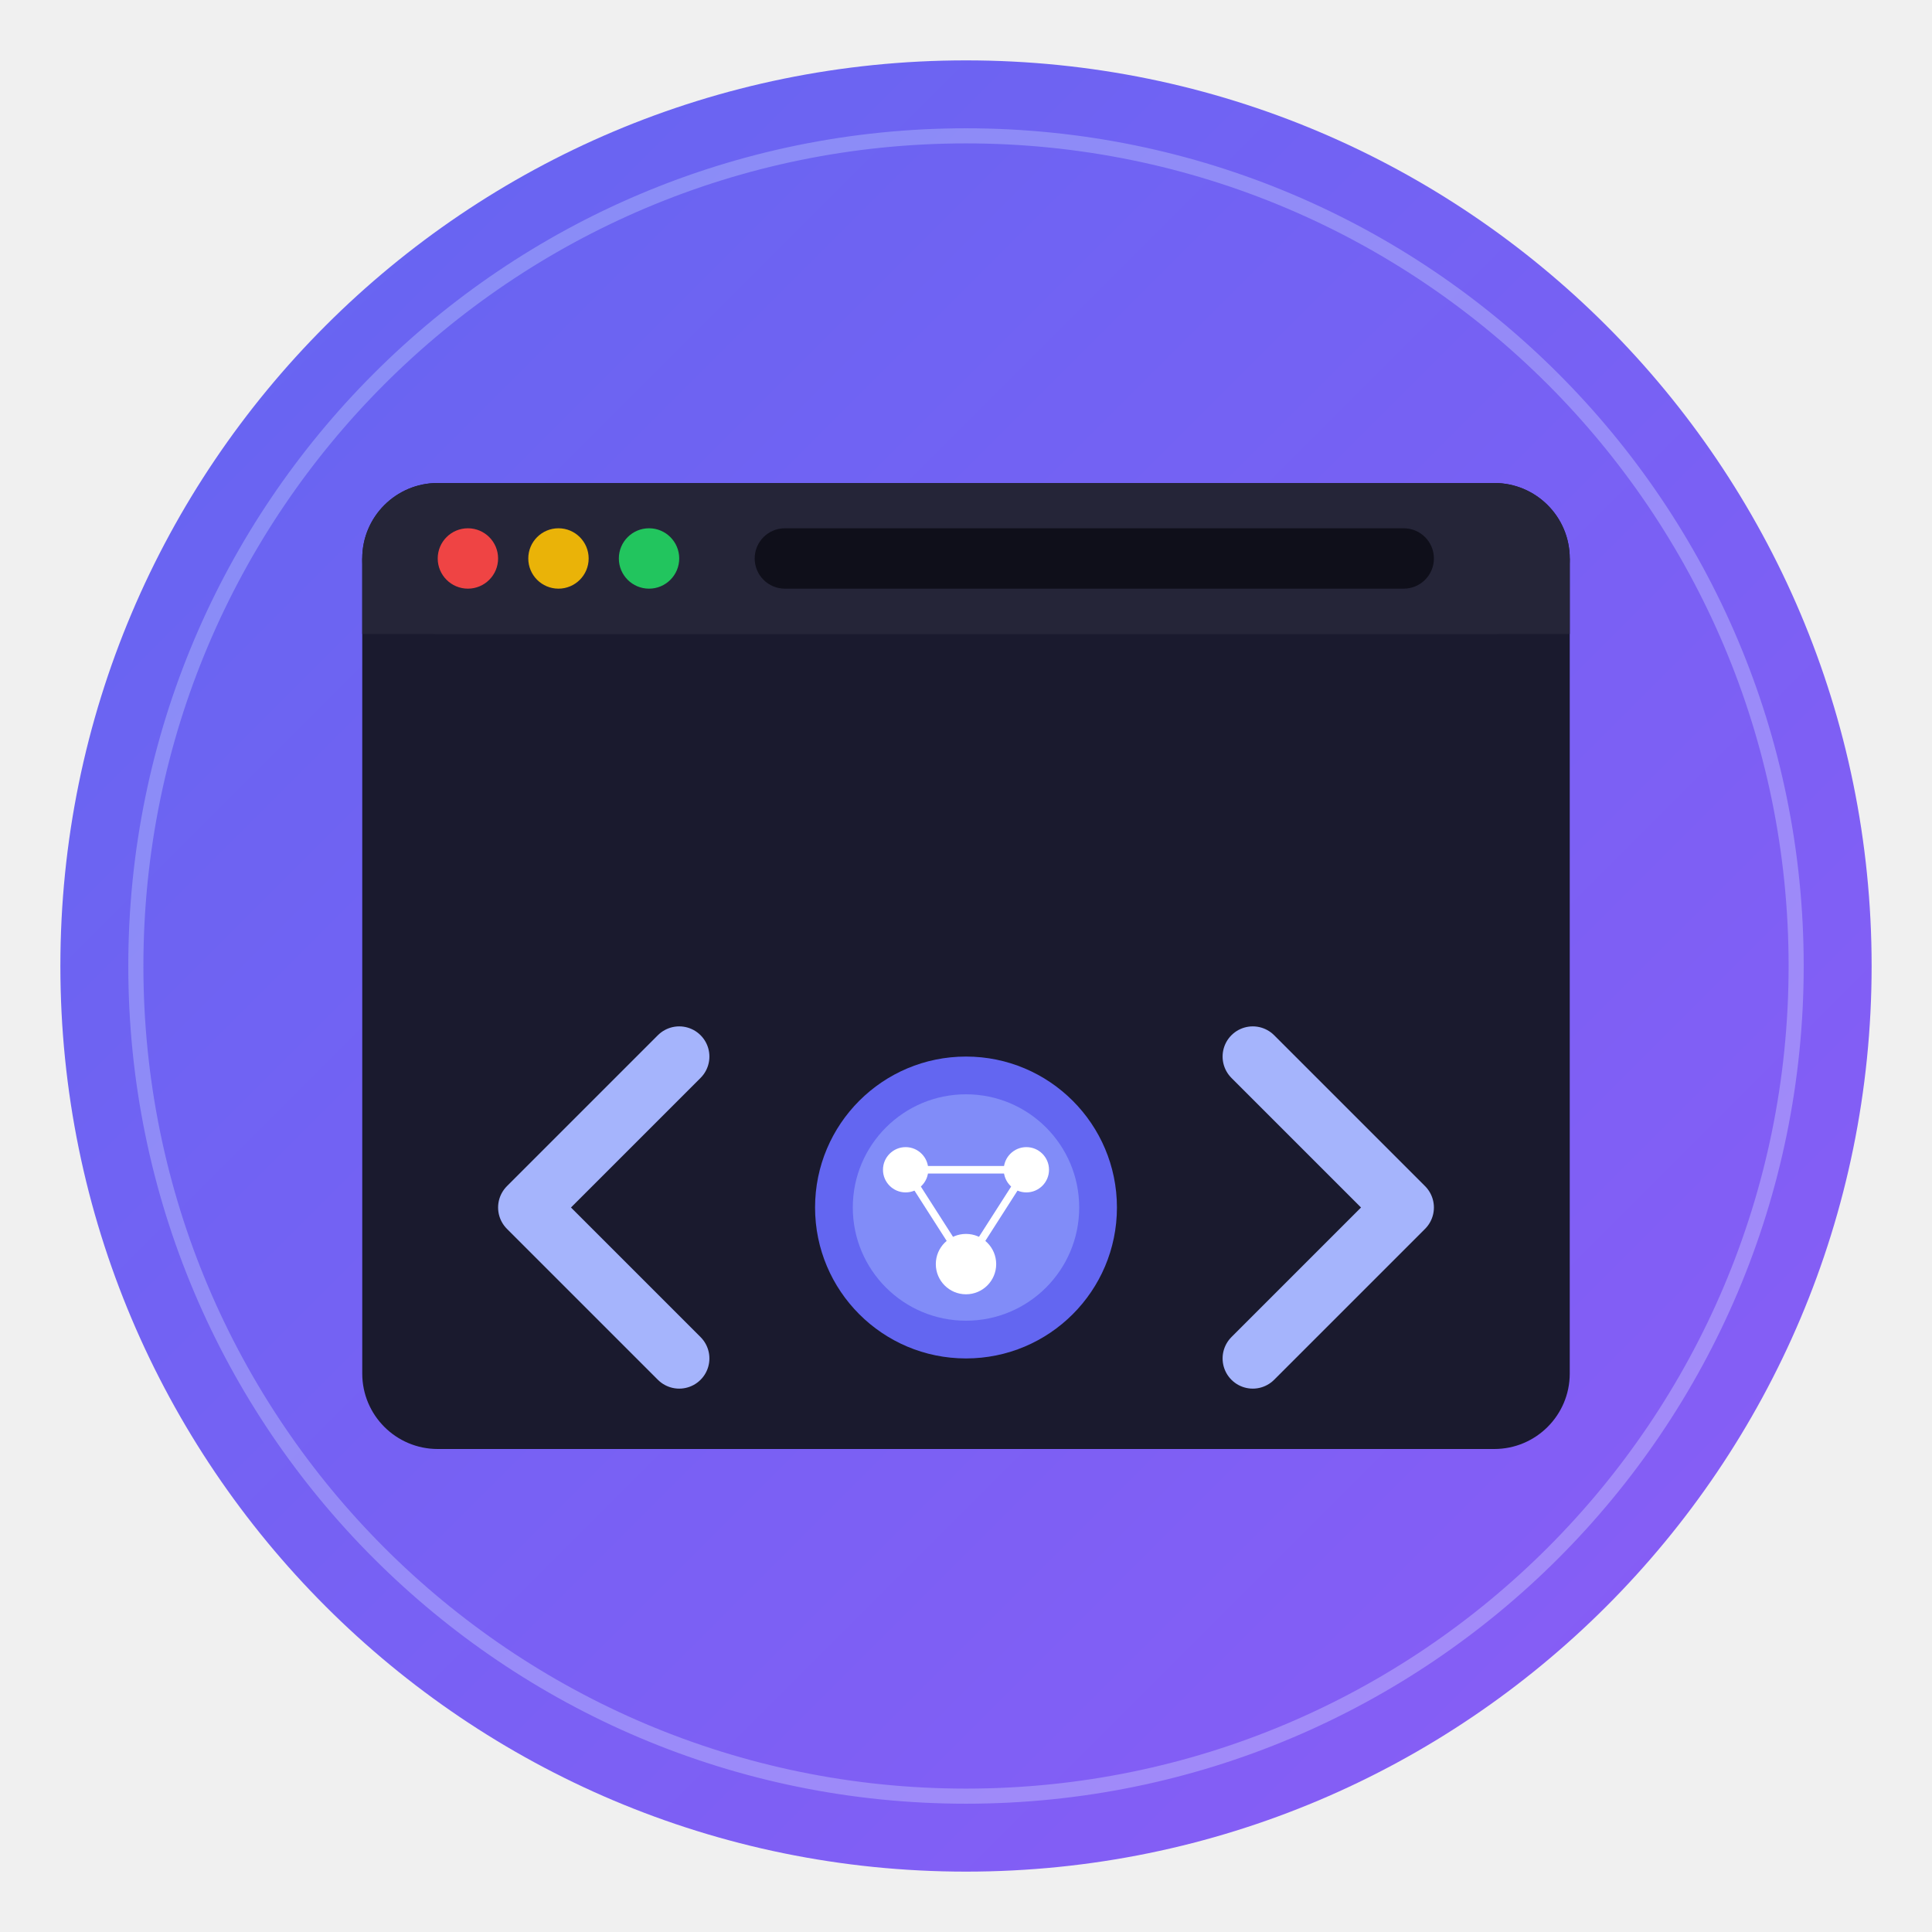
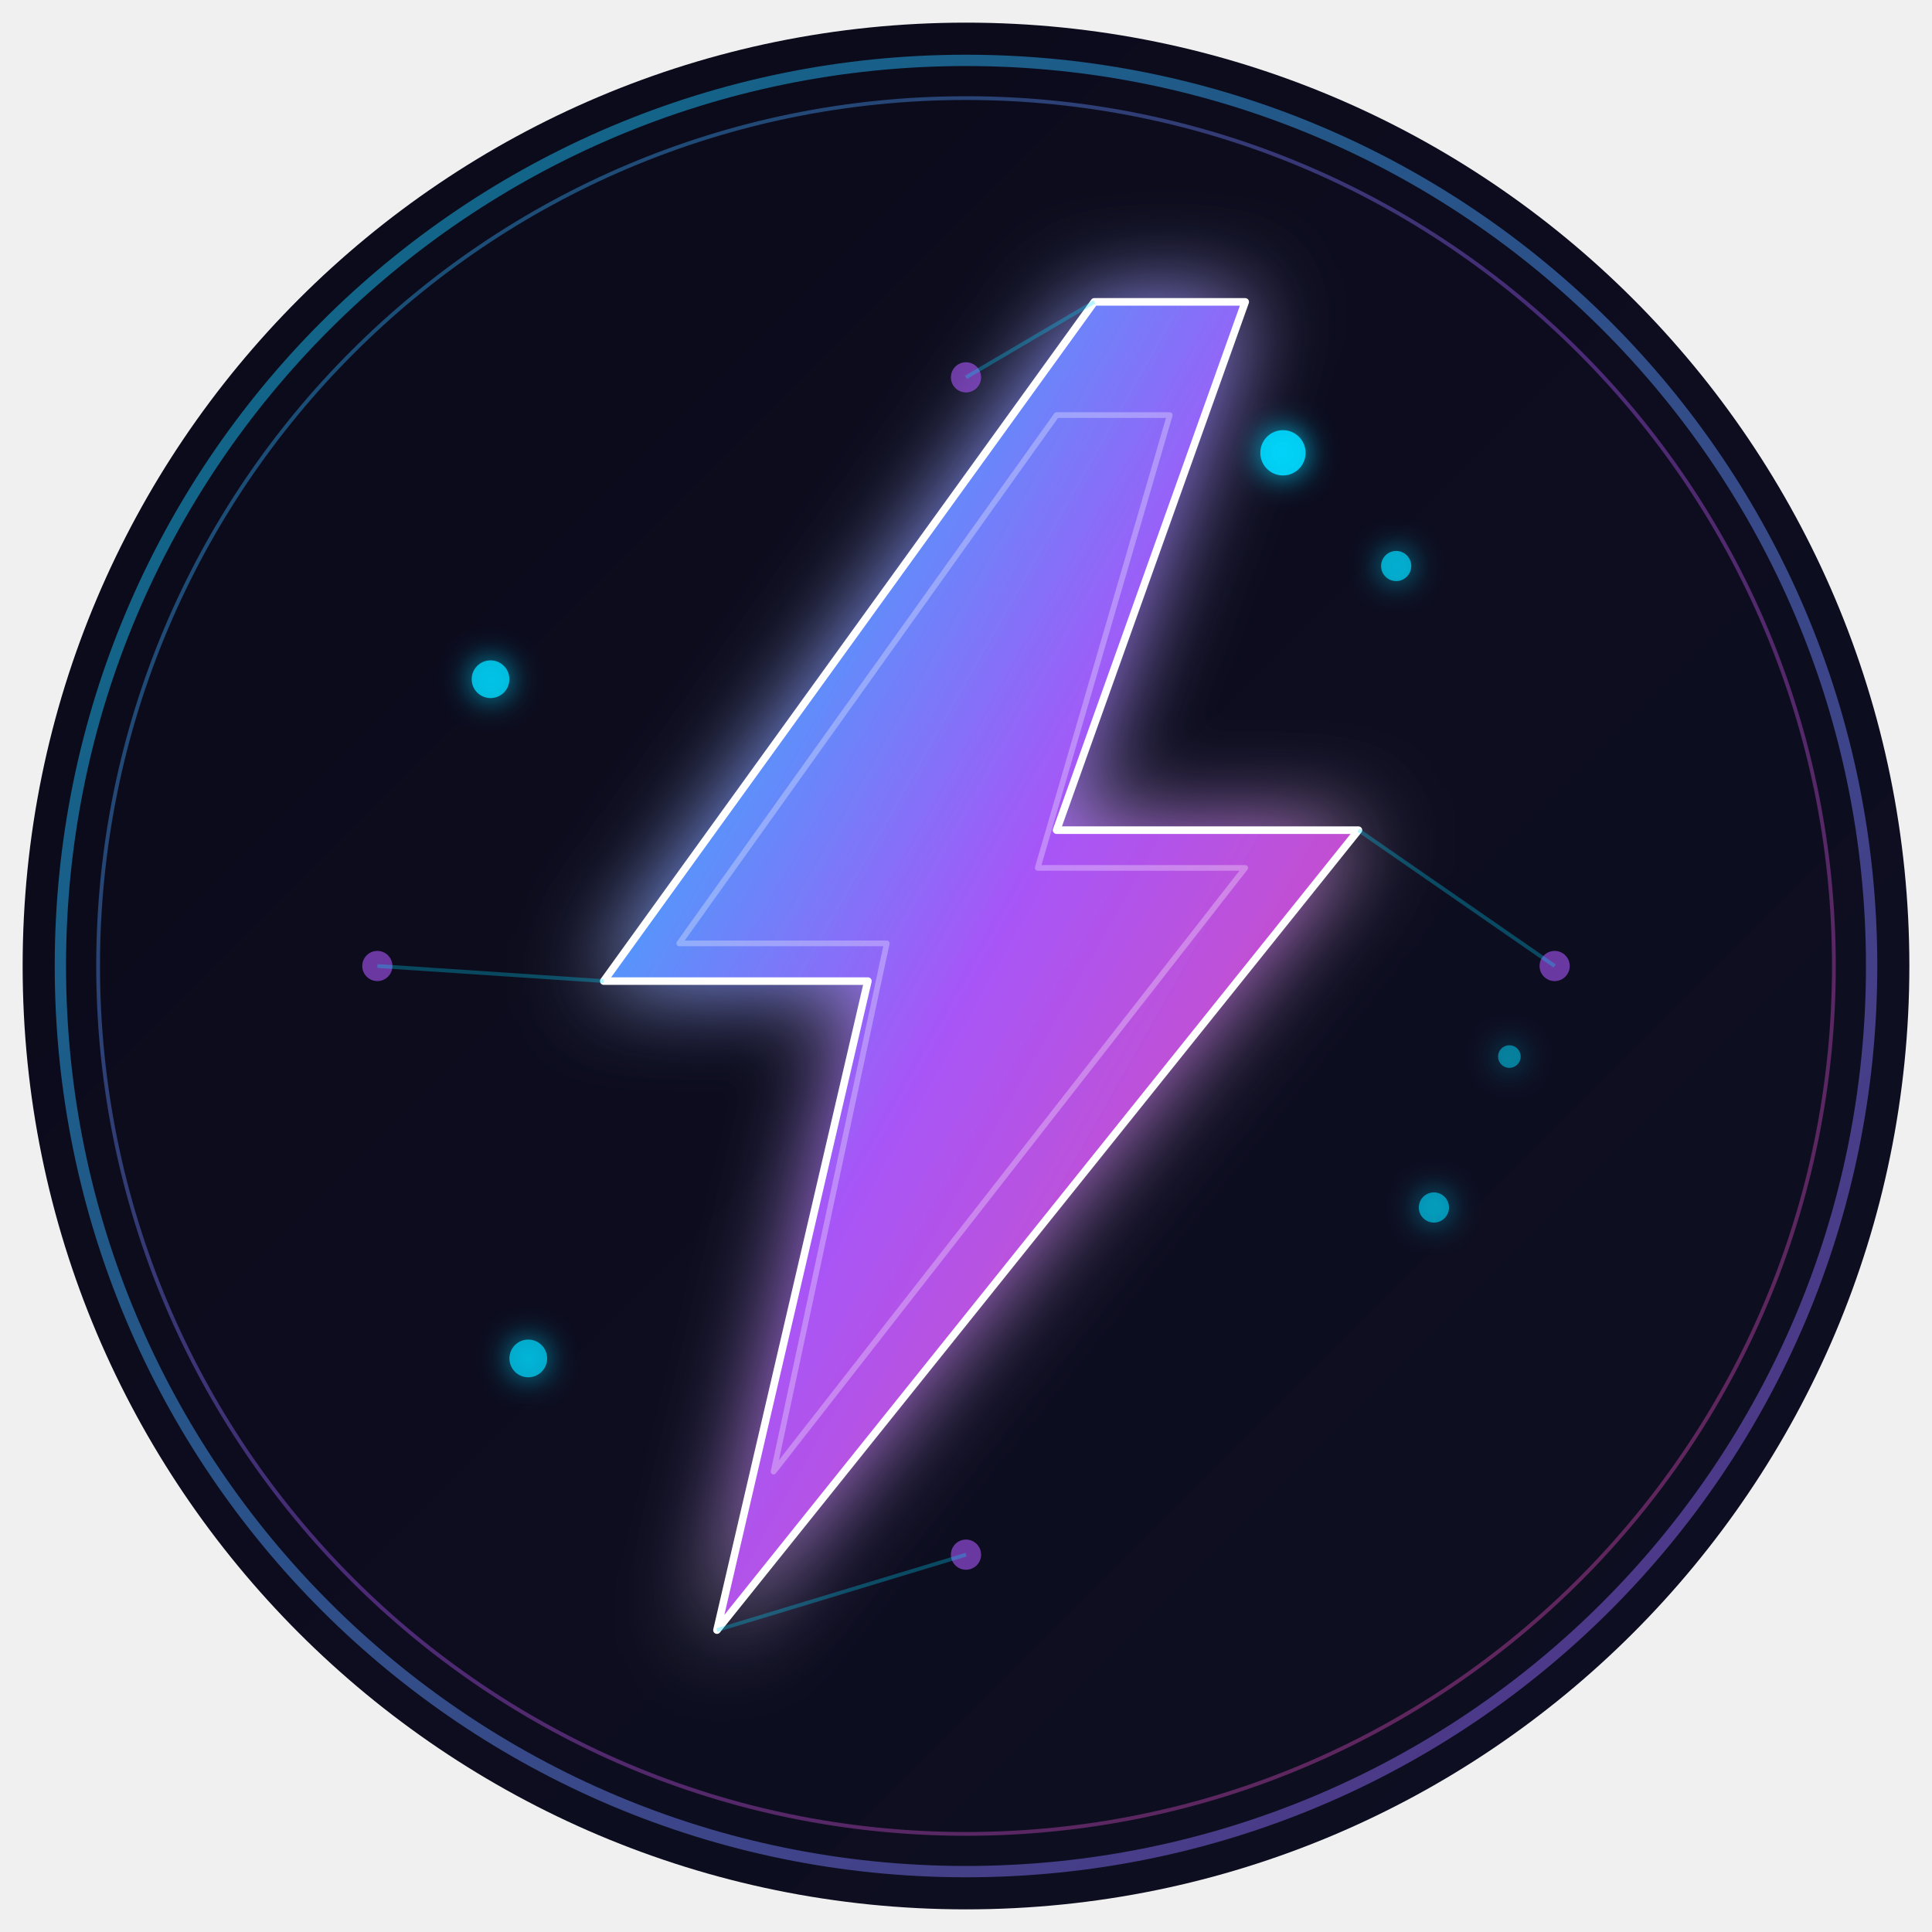
<svg xmlns="http://www.w3.org/2000/svg" width="512" height="512" viewBox="0 0 512 512" fill="none">
  <defs>
-     <linearGradient id="bgGradient" x1="0%" y1="0%" x2="100%" y2="100%">
-       <stop offset="0%" style="stop-color:#6366f1" />
-       <stop offset="100%" style="stop-color:#8b5cf6" />
+     <linearGradient id="bgGrad" x1="0%" y1="0%" x2="100%" y2="100%">
+       <stop offset="0%" style="stop-color:#0a0a1a" />
+       <stop offset="100%" style="stop-color:#0f0f23" />
    </linearGradient>
-     <linearGradient id="glowGradient" x1="0%" y1="0%" x2="100%" y2="100%">
-       <stop offset="0%" style="stop-color:#a5b4fc" />
-       <stop offset="100%" style="stop-color:#c4b5fd" />
+     <linearGradient id="boltGrad" x1="0%" y1="0%" x2="100%" y2="100%">
+       <stop offset="0%" style="stop-color:#00d9ff" />
+       <stop offset="50%" style="stop-color:#a855f7" />
+       <stop offset="100%" style="stop-color:#ec4899" />
    </linearGradient>
+     <linearGradient id="glowGrad" x1="0%" y1="0%" x2="100%" y2="100%">
+       <stop offset="0%" style="stop-color:#00d9ff;stop-opacity:0.6" />
+       <stop offset="100%" style="stop-color:#a855f7;stop-opacity:0.6" />
+     </linearGradient>
+     <filter id="glow" x="-50%" y="-50%" width="200%" height="200%">
+       <feGaussianBlur stdDeviation="12" result="coloredBlur" />
+       <feMerge>
+         <feMergeNode in="coloredBlur" />
+         <feMergeNode in="SourceGraphic" />
+       </feMerge>
+     </filter>
+     <filter id="innerGlow" x="-50%" y="-50%" width="200%" height="200%">
+       <feGaussianBlur stdDeviation="4" result="blur" />
+       <feMerge>
+         <feMergeNode in="blur" />
+         <feMergeNode in="SourceGraphic" />
+       </feMerge>
+     </filter>
  </defs>
-   <circle cx="256" cy="256" r="240" fill="url(#bgGradient)" />
-   <circle cx="256" cy="256" r="220" fill="none" stroke="url(#glowGradient)" stroke-width="4" opacity="0.5" />
-   <rect x="96" y="128" width="320" height="256" rx="20" fill="#1a1a2e" />
-   <rect x="96" y="128" width="320" height="40" rx="20" fill="#252538" />
-   <rect x="96" y="148" width="320" height="20" fill="#252538" />
-   <circle cx="124" cy="148" r="8" fill="#ef4444" />
-   <circle cx="148" cy="148" r="8" fill="#eab308" />
-   <circle cx="172" cy="148" r="8" fill="#22c55e" />
-   <rect x="200" y="140" width="180" height="16" rx="8" fill="#0f0f1a" />
-   <path d="M180 280 L140 320 L180 360" stroke="#a5b4fc" stroke-width="16" stroke-linecap="round" stroke-linejoin="round" fill="none" />
-   <path d="M332 280 L372 320 L332 360" stroke="#a5b4fc" stroke-width="16" stroke-linecap="round" stroke-linejoin="round" fill="none" />
-   <circle cx="256" cy="320" r="40" fill="#6366f1" />
-   <circle cx="256" cy="320" r="30" fill="#818cf8" />
-   <circle cx="240" cy="310" r="6" fill="white" />
-   <circle cx="272" cy="310" r="6" fill="white" />
-   <circle cx="256" cy="335" r="8" fill="white" />
-   <line x1="240" y1="310" x2="256" y2="335" stroke="white" stroke-width="2" />
-   <line x1="272" y1="310" x2="256" y2="335" stroke="white" stroke-width="2" />
-   <line x1="240" y1="310" x2="272" y2="310" stroke="white" stroke-width="2" />
+   <circle cx="256" cy="256" r="250" fill="url(#bgGrad)" />
+   <circle cx="256" cy="256" r="240" fill="none" stroke="url(#glowGrad)" stroke-width="3" opacity="0.8" />
+   <circle cx="256" cy="256" r="230" fill="none" stroke="url(#boltGrad)" stroke-width="1" opacity="0.4" />
+   <g filter="url(#glow)">
+     <path d="M290 80 L160 260 L230 260 L190 432 L360 220 L280 220 L330 80 Z" fill="url(#boltGrad)" stroke="white" stroke-width="2" stroke-linejoin="round" />
+   </g>
+   <path d="M280 110 L180 250 L235 250 L205 390 L330 230 L275 230 L310 110 Z" fill="none" stroke="white" stroke-width="1.5" stroke-opacity="0.3" stroke-linejoin="round" />
+   <g fill="#00d9ff" filter="url(#innerGlow)">
+     <circle cx="340" cy="120" r="6" opacity="0.9" />
+     <circle cx="370" cy="150" r="4" opacity="0.7" />
+     <circle cx="130" cy="180" r="5" opacity="0.8" />
+     <circle cx="140" cy="360" r="5" opacity="0.7" />
+     <circle cx="380" cy="320" r="4" opacity="0.6" />
+     <circle cx="400" cy="280" r="3" opacity="0.5" />
+   </g>
+   <g fill="#a855f7" opacity="0.6">
+     <circle cx="100" cy="256" r="4" />
+     <circle cx="412" cy="256" r="4" />
+     <circle cx="256" cy="100" r="4" />
+     <circle cx="256" cy="412" r="4" />
+   </g>
+   <g stroke="#00d9ff" stroke-width="1" opacity="0.3">
+     <line x1="100" y1="256" x2="160" y2="260" />
+     <line x1="360" y1="220" x2="412" y2="256" />
+     <line x1="256" y1="100" x2="290" y2="80" />
+     <line x1="190" y1="432" x2="256" y2="412" />
+   </g>
</svg>
